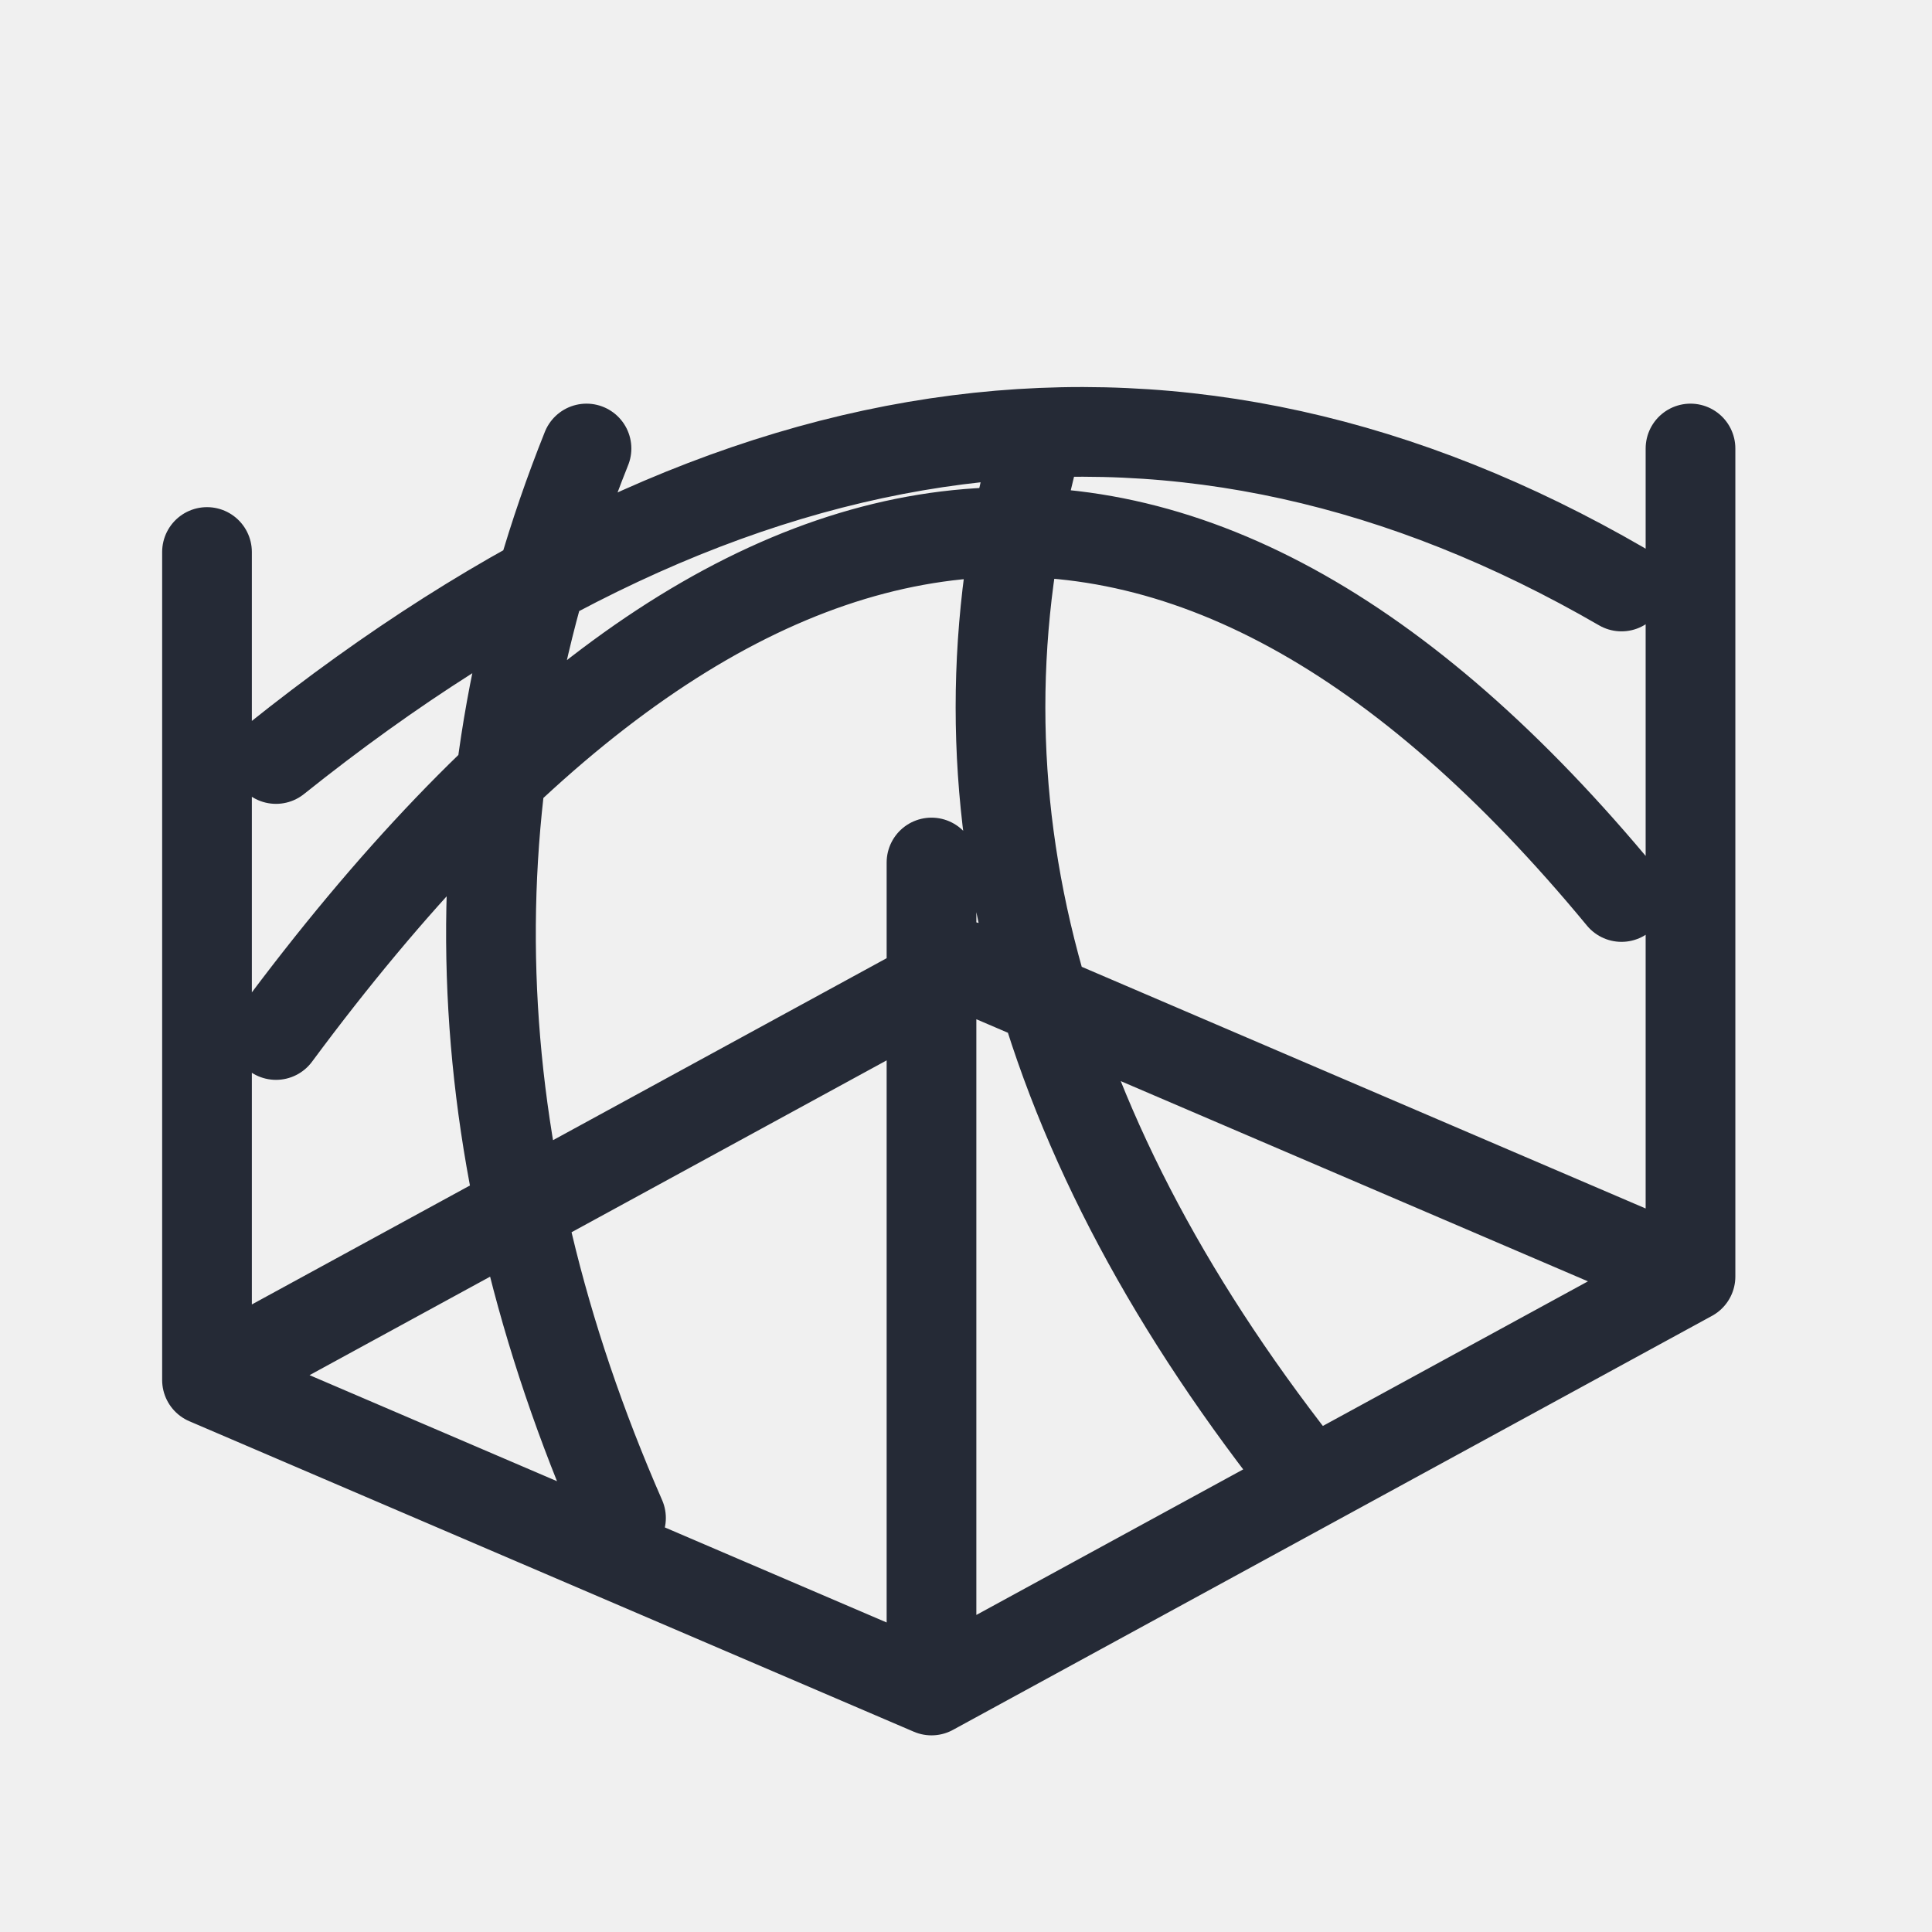
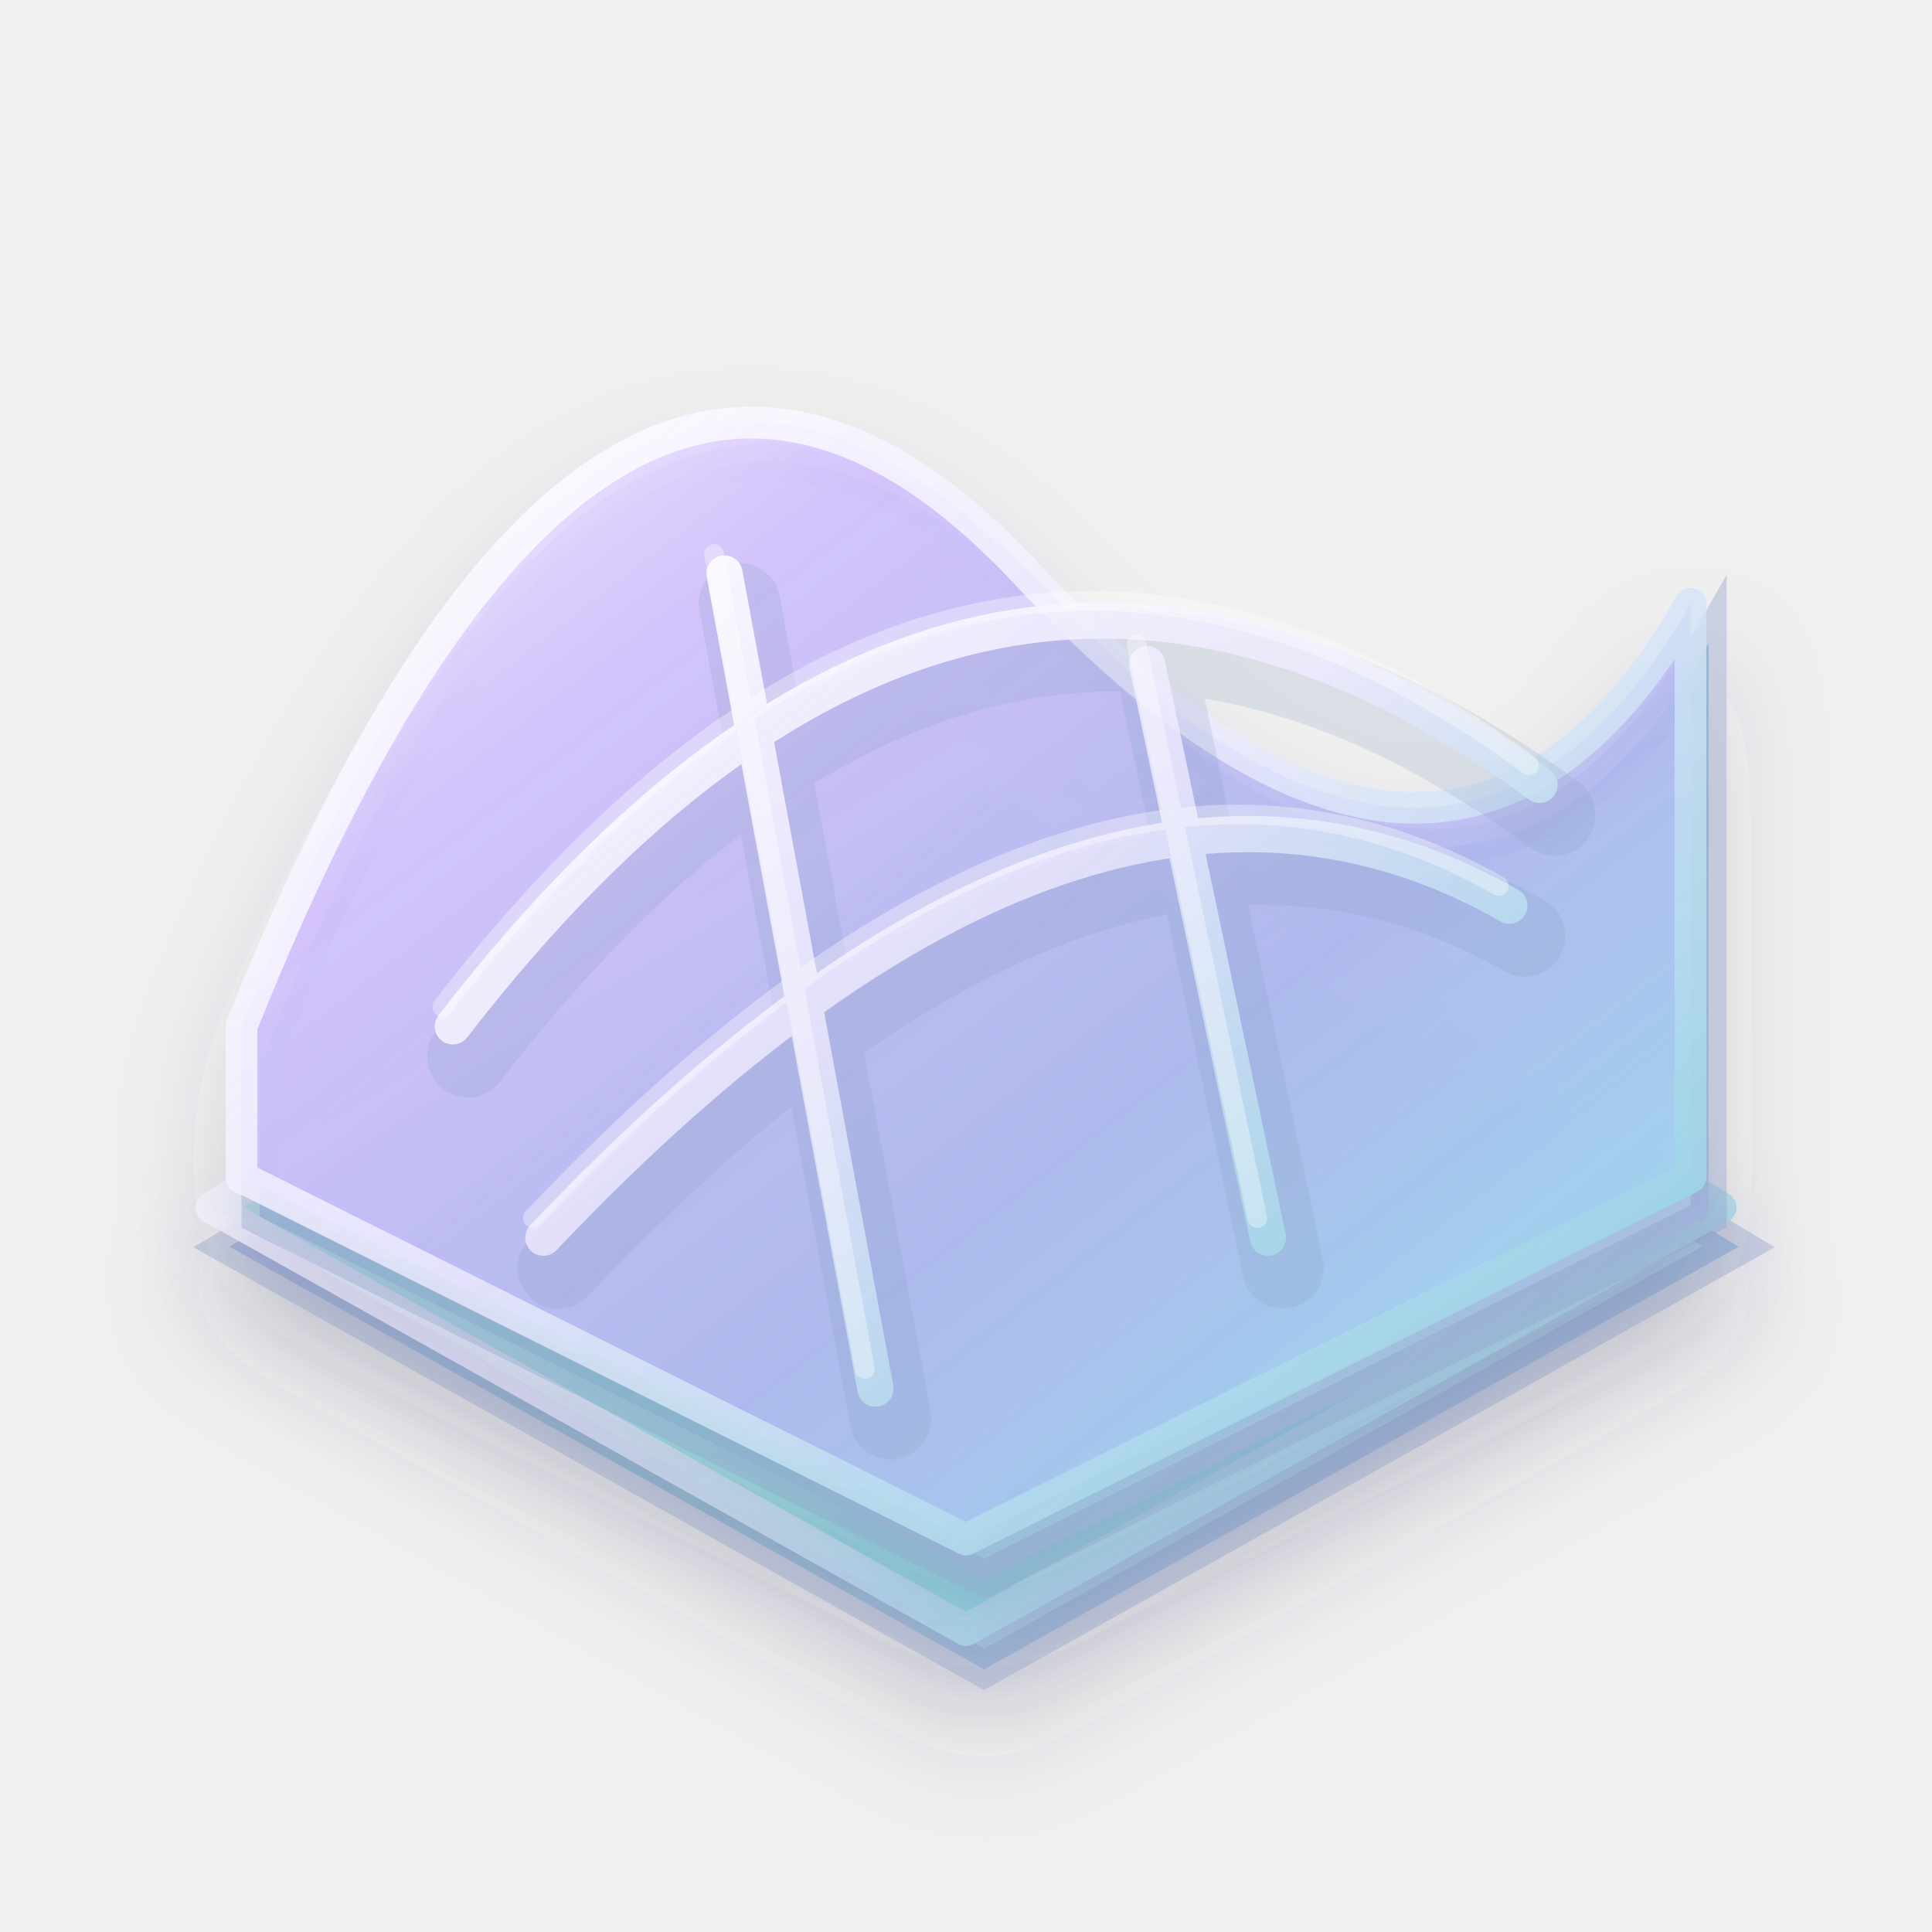
- <svg xmlns="http://www.w3.org/2000/svg" viewBox="0 0 56 56" role="img" aria-labelledby="icon-title icon-desc" style="max-width:100%;height:auto">
-   <g fill="none" stroke="#252a36" stroke-width="2.6" stroke-linecap="round" stroke-linejoin="round">
-     <path d="M6 40 27 49l22-12-21-9zM6 40V16m21 33V25m22 12V13M8 30q20-27 39-4M8 22q20-16 39-5M17 13q-6 15 1 31m12-31q-4 15 8 30" />
+ <svg xmlns="http://www.w3.org/2000/svg" viewBox="0 0 64 64" width="64" height="64" role="img" aria-labelledby="title desc" data-style="glass-b-20261116">
+   <defs>
+     <linearGradient id="glass" x1="0" y1="0" x2="1" y2="1">
+       <stop stop-color="#faf8ff" stop-opacity=".96" />
+       <stop offset=".24" stop-color="#d6c4ff" stop-opacity=".88" />
+       <stop offset=".61" stop-color="#b5b8f2" stop-opacity=".82" />
+       <stop offset="1" stop-color="#91e3eb" stop-opacity=".95" />
+     </linearGradient>
+     <linearGradient id="mint" x1="0" y1="0" x2="1" y2="1">
+       <stop stop-color="#f0fffd" stop-opacity=".98" />
+       <stop offset=".37" stop-color="#b1ebe7" stop-opacity=".87" />
+       <stop offset="1" stop-color="#7cc4da" stop-opacity=".98" />
+     </linearGradient>
+     <linearGradient id="violet" x1="0" y1="0" x2=".8" y2="1">
+       <stop stop-color="#cbb6ff" />
+       <stop offset=".5" stop-color="#9574df" />
+       <stop offset="1" stop-color="#6552b3" />
+     </linearGradient>
+     <linearGradient id="edge" x1="0" y1="0" x2="1" y2="1">
+       <stop stop-color="#fff" stop-opacity=".98" />
+       <stop offset=".46" stop-color="#eeeaff" stop-opacity=".8" />
+       <stop offset="1" stop-color="#7dcddb" stop-opacity=".95" />
+     </linearGradient>
+     <linearGradient id="rim" x1="0" y1="0" x2="1" y2="1">
+       <stop stop-color="#b7a0e9" stop-opacity=".7" />
+       <stop offset=".55" stop-color="#82bdcb" stop-opacity=".75" />
+       <stop offset="1" stop-color="#c4c0f2" />
+     </linearGradient>
+     <radialGradient id="lens" cx=".3" cy=".2" r=".95">
+       <stop stop-color="#fff" stop-opacity=".92" />
+       <stop offset=".45" stop-color="#d8d0f6" stop-opacity=".7" />
+       <stop offset="1" stop-color="#a4dce3" stop-opacity=".88" />
+     </radialGradient>
+     <filter id="shadow" x="-40%" y="-40%" width="190%" height="200%" color-interpolation-filters="sRGB">
+       <feDropShadow dx="0" dy="2.2" stdDeviation="1.8" flood-color="#443965" flood-opacity=".17" />
+     </filter>
+   </defs>
+   <g filter="url(#shadow)">
+     <g transform="translate(.6 1.3)" fill="url(#rim)" stroke="#8e9fc8" stroke-opacity=".38" stroke-width="1.2">
+       <path d="M7 40 32 54 57 40 32 25z" />
+     </g>
+     <g fill="url(#mint)" stroke="url(#edge)" stroke-width="1.05" stroke-linejoin="round">
+       <path d="M7 40 32 54 57 40 32 25z" />
+     </g>
  </g>
+   <g filter="url(#shadow)">
+     <g transform="translate(.6 1.3)" fill="url(#rim)" stroke="#8e9fc8" stroke-opacity=".38" stroke-width="1.2">
+       <path d="M8 34Q20 4 34 19T56 20v19L32 51 8 39z" />
+     </g>
+     <g fill="url(#glass)" stroke="url(#edge)" stroke-width="1.05" stroke-linejoin="round">
+       <path d="M8 34Q20 4 34 19T56 20v19L32 51 8 39z" />
+     </g>
+   </g>
+   <path d="M15 34q17-22 36-8M18 41q18-19 32-11M24 19l5 27M38 22l4 19" fill="none" stroke="#859cbf" stroke-opacity=".20" stroke-width="2.7" stroke-linecap="round" stroke-linejoin="round" transform="translate(.5 1)" />
+   <path d="M15 34q17-22 36-8M18 41q18-19 32-11M24 19l5 27M38 22l4 19" fill="none" stroke="url(#edge)" stroke-width="1.2" stroke-linecap="round" stroke-linejoin="round" />
+   <path d="M15 34q17-22 36-8M18 41q18-19 32-11M24 19l5 27M38 22l4 19" fill="none" stroke="#fff" stroke-opacity=".35" stroke-width=".65" stroke-linecap="round" stroke-linejoin="round" transform="translate(-.35 -.65)" />
</svg>
